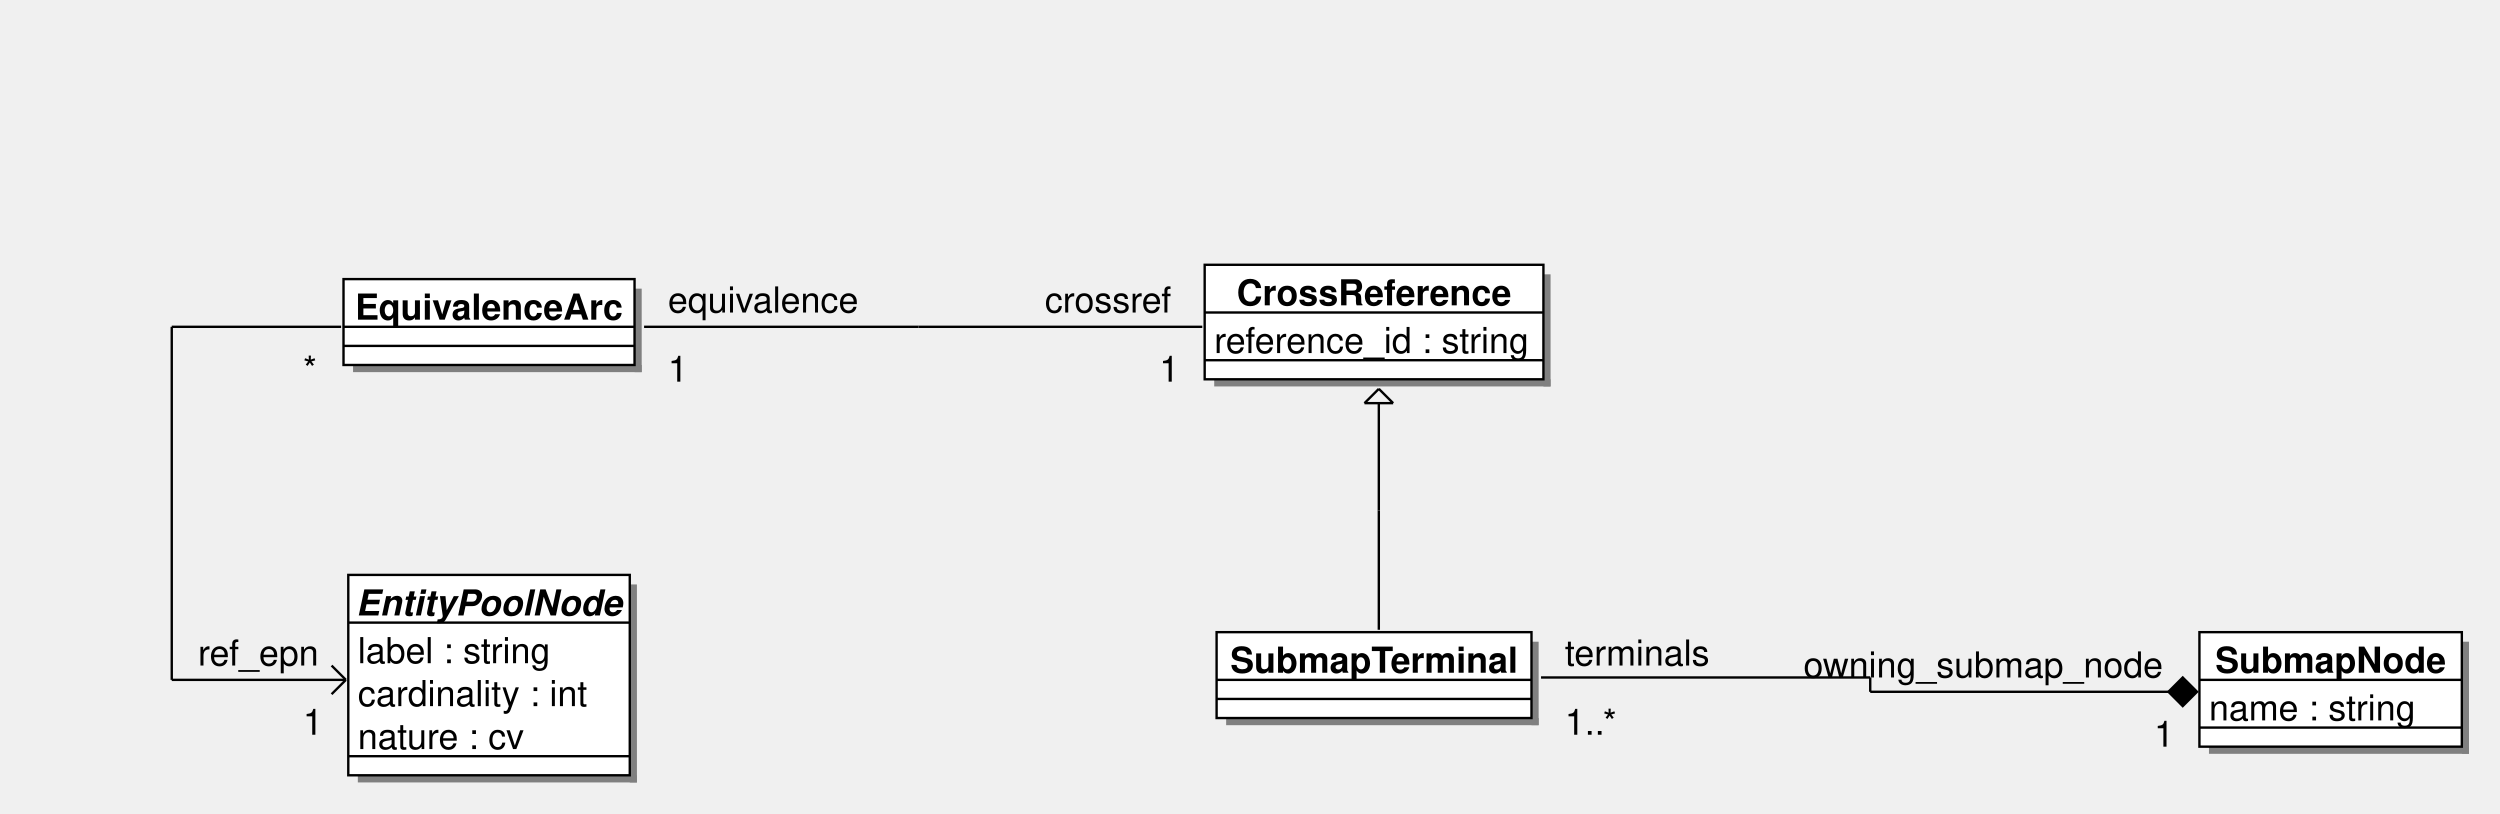
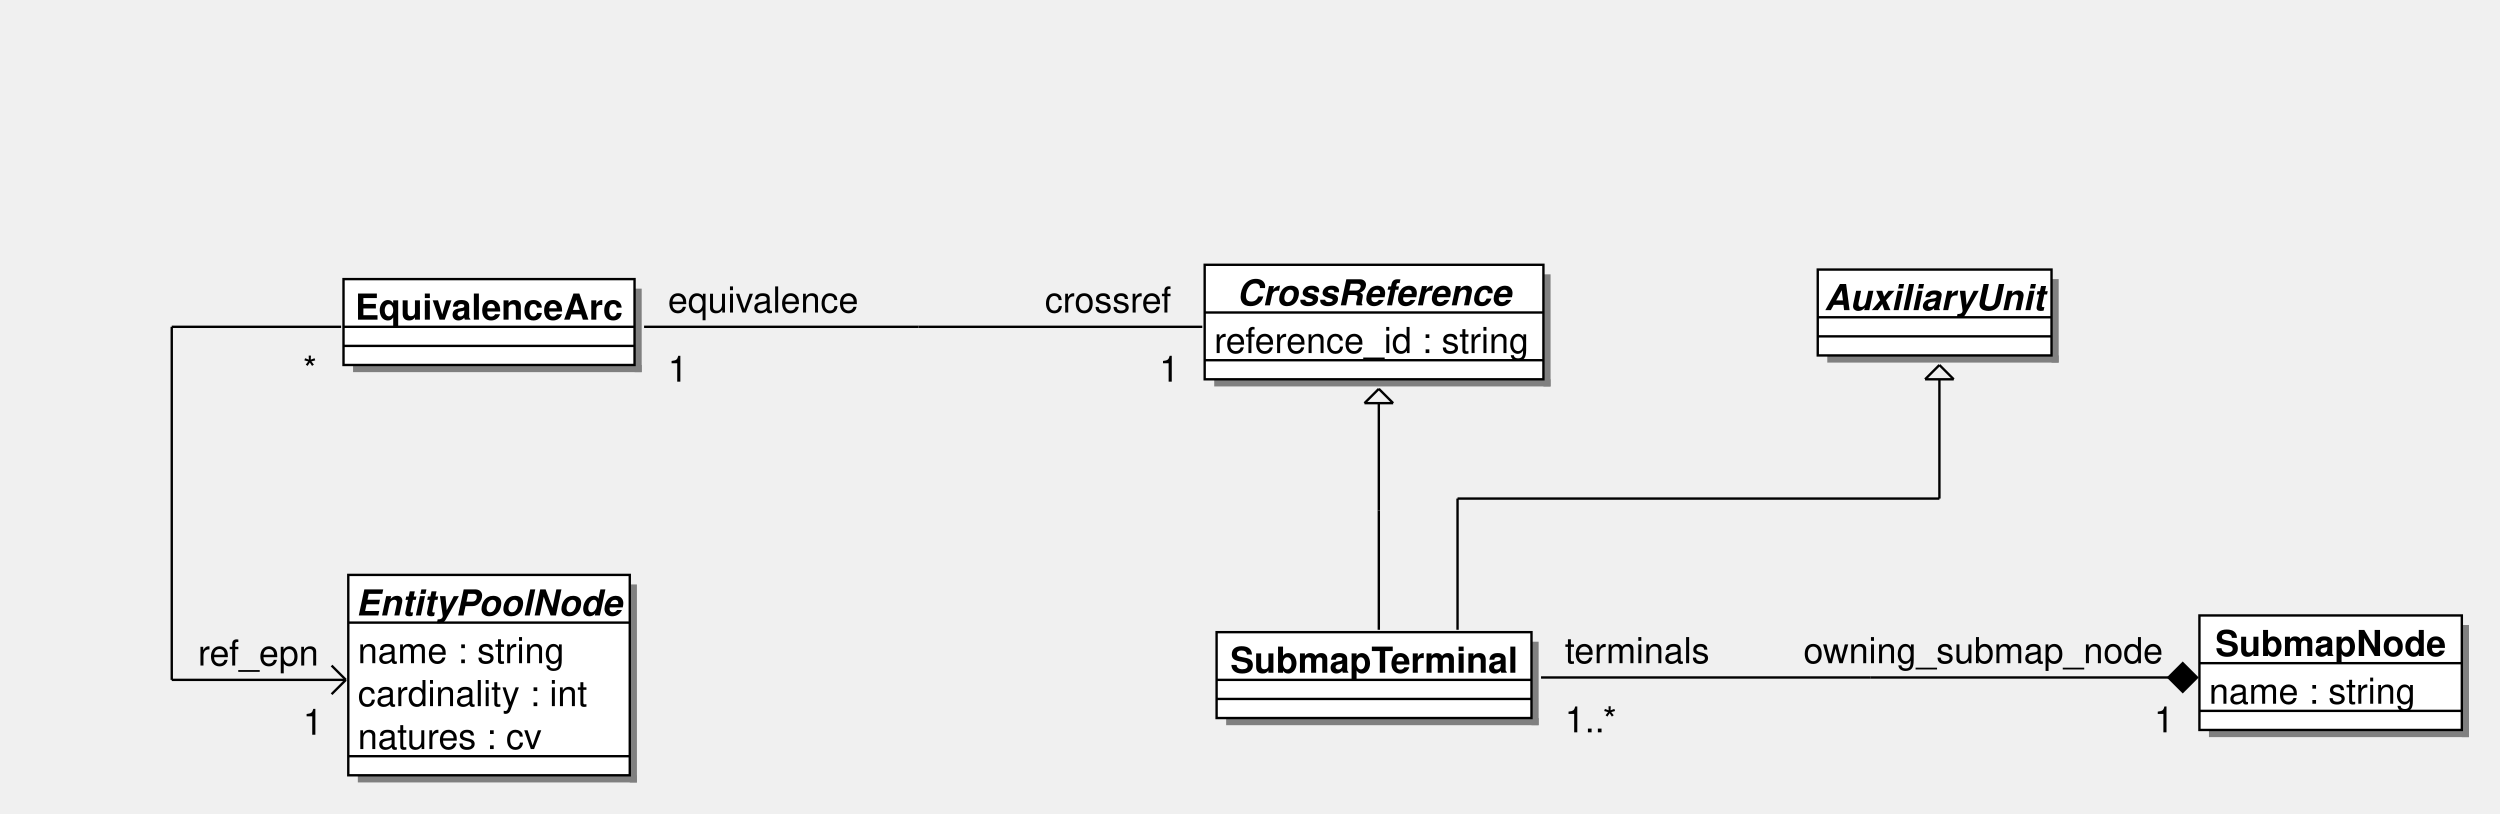
<svg xmlns="http://www.w3.org/2000/svg" width="1048" height="341" version="1.1">
  <g>
    <rect fill="#808080" stroke="none" stroke-opacity="1" x="647" y="115" width="3" height="47" />
    <rect fill="#808080" stroke="none" stroke-opacity="1" x="509" y="159" width="141" height="3" />
    <rect fill="#ffffff" stroke="black" stroke-width="1" stroke-opacity="1" x="505" y="111" width="142" height="48" />
-     <text font-family="Helvetica" font-size="15" fill="#000000" xml:space="preserve" font-weight="bold" text-anchor="middle" x="576" y="128">CrossReference</text>
+     <text font-family="Helvetica" font-size="15" fill="#000000" xml:space="preserve" font-weight="bold" font-style="italic" text-anchor="middle" x="576" y="128">CrossReference</text>
    <line stroke="black" stroke-opacity="1" x1="505" y1="131" x2="647" y2="131" />
    <text font-family="Helvetica" font-size="15" fill="#000000" xml:space="preserve" x="509" y="148">reference_id : string</text>
    <line stroke="black" stroke-opacity="1" x1="505" y1="151" x2="647" y2="151" />
  </g>
  <g>
-     <rect fill="#808080" stroke="none" stroke-opacity="1" x="1032" y="269" width="3" height="47" />
-     <rect fill="#808080" stroke="none" stroke-opacity="1" x="926" y="313" width="109" height="3" />
-     <rect fill="#ffffff" stroke="black" stroke-width="1" stroke-opacity="1" x="922" y="265" width="110" height="48" />
-     <text font-family="Helvetica" font-size="15" fill="#000000" xml:space="preserve" font-weight="bold" text-anchor="middle" x="977" y="282">SubmapNode</text>
-     <line stroke="black" stroke-opacity="1" x1="922" y1="285" x2="1032" y2="285" />
-     <text font-family="Helvetica" font-size="15" fill="#000000" xml:space="preserve" x="926" y="302">name : string</text>
-     <line stroke="black" stroke-opacity="1" x1="922" y1="305" x2="1032" y2="305" />
+     <rect fill="#808080" stroke="none" stroke-opacity="1" x="1032" y="262" width="3" height="47" />
+     <rect fill="#808080" stroke="none" stroke-opacity="1" x="926" y="306" width="109" height="3" />
+     <rect fill="#ffffff" stroke="black" stroke-width="1" stroke-opacity="1" x="922" y="258" width="110" height="48" />
+     <text font-family="Helvetica" font-size="15" fill="#000000" xml:space="preserve" font-weight="bold" text-anchor="middle" x="977" y="275">SubmapNode</text>
+     <line stroke="black" stroke-opacity="1" x1="922" y1="278" x2="1032" y2="278" />
+     <text font-family="Helvetica" font-size="15" fill="#000000" xml:space="preserve" x="926" y="295">name : string</text>
+     <line stroke="black" stroke-opacity="1" x1="922" y1="298" x2="1032" y2="298" />
  </g>
  <g>
    <rect fill="#808080" stroke="none" stroke-opacity="1" x="642" y="269" width="3" height="35" />
    <rect fill="#808080" stroke="none" stroke-opacity="1" x="514" y="301" width="131" height="3" />
    <rect fill="#ffffff" stroke="black" stroke-width="1" stroke-opacity="1" x="510" y="265" width="132" height="36" />
    <text font-family="Helvetica" font-size="15" fill="#000000" xml:space="preserve" font-weight="bold" text-anchor="middle" x="576" y="282">SubmapTerminal</text>
    <line stroke="black" stroke-opacity="1" x1="510" y1="285" x2="642" y2="285" />
    <line stroke="black" stroke-opacity="1" x1="510" y1="293" x2="642" y2="293" />
  </g>
  <g>
-     <line stroke="black" stroke-opacity="1" x1="578" y1="264" x2="578" y2="214" />
+     <line stroke="black" stroke-opacity="1" x1="784" y1="284" x2="646" y2="284" />
+   </g>
+   <g>
+     <line stroke="black" stroke-opacity="1" x1="921" y1="284" x2="784" y2="284" />
+     <polygon fill="#000000" stroke="black" stroke-opacity="1" points="921,284 915,290 909,284 915,278" />
  </g>
  <g>
    <line stroke="black" stroke-opacity="1" x1="578" y1="214" x2="578" y2="169" />
    <line stroke="black" stroke-opacity="1" x1="578" y1="163" x2="572" y2="169" />
    <line stroke="black" stroke-opacity="1" x1="578" y1="163" x2="584" y2="169" />
    <line stroke="black" stroke-opacity="1" x1="572" y1="169" x2="584" y2="169" />
  </g>
  <g>
-     <line stroke="black" stroke-opacity="1" x1="921" y1="290" x2="784" y2="290" />
-     <polygon fill="#000000" stroke="black" stroke-opacity="1" points="921,290 915,296 909,290 915,284" />
+     <line stroke="black" stroke-opacity="1" x1="578" y1="264" x2="578" y2="214" />
  </g>
  <g>
-     <line stroke="black" stroke-opacity="1" x1="784" y1="290" x2="784" y2="284" />
+     <rect fill="#808080" stroke="none" stroke-opacity="1" x="860" y="117" width="3" height="35" />
+     <rect fill="#808080" stroke="none" stroke-opacity="1" x="766" y="149" width="97" height="3" />
+     <rect fill="#ffffff" stroke="black" stroke-width="1" stroke-opacity="1" x="762" y="113" width="98" height="36" />
+     <text font-family="Helvetica" font-size="15" fill="#000000" xml:space="preserve" font-weight="bold" font-style="italic" text-anchor="middle" x="811" y="130">AuxiliaryUnit</text>
+     <line stroke="black" stroke-opacity="1" x1="762" y1="133" x2="860" y2="133" />
+     <line stroke="black" stroke-opacity="1" x1="762" y1="141" x2="860" y2="141" />
  </g>
  <g>
-     <line stroke="black" stroke-opacity="1" x1="784" y1="284" x2="646" y2="284" />
+     <line stroke="black" stroke-opacity="1" x1="611" y1="264" x2="611" y2="209" />
+   </g>
+   <g>
+     <line stroke="black" stroke-opacity="1" x1="611" y1="209" x2="813" y2="209" />
+   </g>
+   <g>
+     <line stroke="black" stroke-opacity="1" x1="813" y1="209" x2="813" y2="159" />
+     <line stroke="black" stroke-opacity="1" x1="813" y1="153" x2="807" y2="159" />
+     <line stroke="black" stroke-opacity="1" x1="813" y1="153" x2="819" y2="159" />
+     <line stroke="black" stroke-opacity="1" x1="807" y1="159" x2="819" y2="159" />
+   </g>
+   <g>
+     <text font-family="Helvetica" font-size="15" fill="#000000" xml:space="preserve" x="127" y="160">*</text>
  </g>
  <g>
    <text font-family="Helvetica" font-size="15" fill="#000000" xml:space="preserve" x="127" y="308">1</text>
  </g>
  <g>
-     <text font-family="Helvetica" font-size="15" fill="#000000" xml:space="preserve" x="656" y="279">terminals</text>
-   </g>
-   <g>
-     <text font-family="Helvetica" font-size="15" fill="#000000" xml:space="preserve" x="756" y="284">owning_submap_node</text>
-   </g>
-   <g>
-     <text font-family="Helvetica" font-size="15" fill="#000000" xml:space="preserve" x="656" y="308">1..*</text>
-   </g>
-   <g>
-     <text font-family="Helvetica" font-size="15" fill="#000000" xml:space="preserve" x="903" y="313">1</text>
-   </g>
-   <g>
-     <text font-family="Helvetica" font-size="15" fill="#000000" xml:space="preserve" x="280" y="131">equivalence</text>
-   </g>
-   <g>
-     <text font-family="Helvetica" font-size="15" fill="#000000" xml:space="preserve" x="438" y="131">crossref</text>
+     <text font-family="Helvetica" font-size="15" fill="#000000" xml:space="preserve" x="83" y="279">ref_epn</text>
  </g>
  <g>
    <text font-family="Helvetica" font-size="15" fill="#000000" xml:space="preserve" x="280" y="160">1</text>
  </g>
  <g>
    <text font-family="Helvetica" font-size="15" fill="#000000" xml:space="preserve" x="486" y="160">1</text>
  </g>
  <g>
-     <text font-family="Helvetica" font-size="15" fill="#000000" xml:space="preserve" x="127" y="160">*</text>
+     <text font-family="Helvetica" font-size="15" fill="#000000" xml:space="preserve" x="280" y="131">equivalence</text>
  </g>
  <g>
-     <text font-family="Helvetica" font-size="15" fill="#000000" xml:space="preserve" x="83" y="279">ref_epn</text>
+     <text font-family="Helvetica" font-size="15" fill="#000000" xml:space="preserve" x="903" y="307">1</text>
+   </g>
+   <g>
+     <text font-family="Helvetica" font-size="15" fill="#000000" xml:space="preserve" x="656" y="307">1..*</text>
+   </g>
+   <g>
+     <text font-family="Helvetica" font-size="15" fill="#000000" xml:space="preserve" x="756" y="278">owning_submap_node</text>
+   </g>
+   <g>
+     <text font-family="Helvetica" font-size="15" fill="#000000" xml:space="preserve" x="656" y="278">terminals</text>
+   </g>
+   <g>
+     <text font-family="Helvetica" font-size="15" fill="#000000" xml:space="preserve" x="438" y="131">crossref</text>
  </g>
  <g>
    <rect fill="#808080" stroke="none" stroke-opacity="1" x="266" y="121" width="3" height="35" />
    <rect fill="#808080" stroke="none" stroke-opacity="1" x="148" y="153" width="121" height="3" />
    <rect fill="#ffffff" stroke="black" stroke-width="1" stroke-opacity="1" x="144" y="117" width="122" height="36" />
    <text font-family="Helvetica" font-size="15" fill="#000000" xml:space="preserve" font-weight="bold" text-anchor="middle" x="205" y="134">EquivalenceArc</text>
    <line stroke="black" stroke-opacity="1" x1="144" y1="137" x2="266" y2="137" />
    <line stroke="black" stroke-opacity="1" x1="144" y1="145" x2="266" y2="145" />
  </g>
  <g>
-     <line stroke="black" stroke-opacity="1" x1="504" y1="137" x2="385" y2="137" />
+     <line stroke="black" stroke-opacity="1" x1="385" y1="137" x2="270" y2="137" />
  </g>
  <g>
-     <line stroke="black" stroke-opacity="1" x1="385" y1="137" x2="270" y2="137" />
+     <line stroke="black" stroke-opacity="1" x1="504" y1="137" x2="385" y2="137" />
  </g>
  <g>
    <rect fill="#808080" stroke="none" stroke-opacity="1" x="264" y="245" width="3" height="83" />
    <rect fill="#808080" stroke="none" stroke-opacity="1" x="150" y="325" width="117" height="3" />
    <rect fill="#ffffff" stroke="black" stroke-width="1" stroke-opacity="1" x="146" y="241" width="118" height="84" />
    <text font-family="Helvetica" font-size="15" fill="#000000" xml:space="preserve" font-weight="bold" font-style="italic" text-anchor="middle" x="205" y="258">EntityPoolNode</text>
    <line stroke="black" stroke-opacity="1" x1="146" y1="261" x2="264" y2="261" />
-     <text font-family="Helvetica" font-size="15" fill="#000000" xml:space="preserve" x="150" y="278">label : string</text>
+     <text font-family="Helvetica" font-size="15" fill="#000000" xml:space="preserve" x="150" y="278">name : string</text>
    <text font-family="Helvetica" font-size="15" fill="#000000" xml:space="preserve" x="150" y="296">cardinality : int</text>
-     <text font-family="Helvetica" font-size="15" fill="#000000" xml:space="preserve" x="150" y="314">nature : cv</text>
+     <text font-family="Helvetica" font-size="15" fill="#000000" xml:space="preserve" x="150" y="314">natures : cv</text>
    <line stroke="black" stroke-opacity="1" x1="146" y1="317" x2="264" y2="317" />
-   </g>
-   <g>
-     <line stroke="black" stroke-opacity="1" x1="143" y1="137" x2="72" y2="137" />
-   </g>
-   <g>
-     <line stroke="black" stroke-opacity="1" x1="72" y1="137" x2="72" y2="285" />
  </g>
  <g>
    <line stroke="black" stroke-opacity="1" x1="145" y1="285" x2="139" y2="279" />
    <line stroke="black" stroke-opacity="1" x1="145" y1="285" x2="139" y2="291" />
    <line stroke="black" stroke-opacity="1" x1="72" y1="285" x2="145" y2="285" />
  </g>
+   <g>
+     <line stroke="black" stroke-opacity="1" x1="72" y1="137" x2="72" y2="285" />
+   </g>
+   <g>
+     <line stroke="black" stroke-opacity="1" x1="143" y1="137" x2="72" y2="137" />
+   </g>
</svg>
